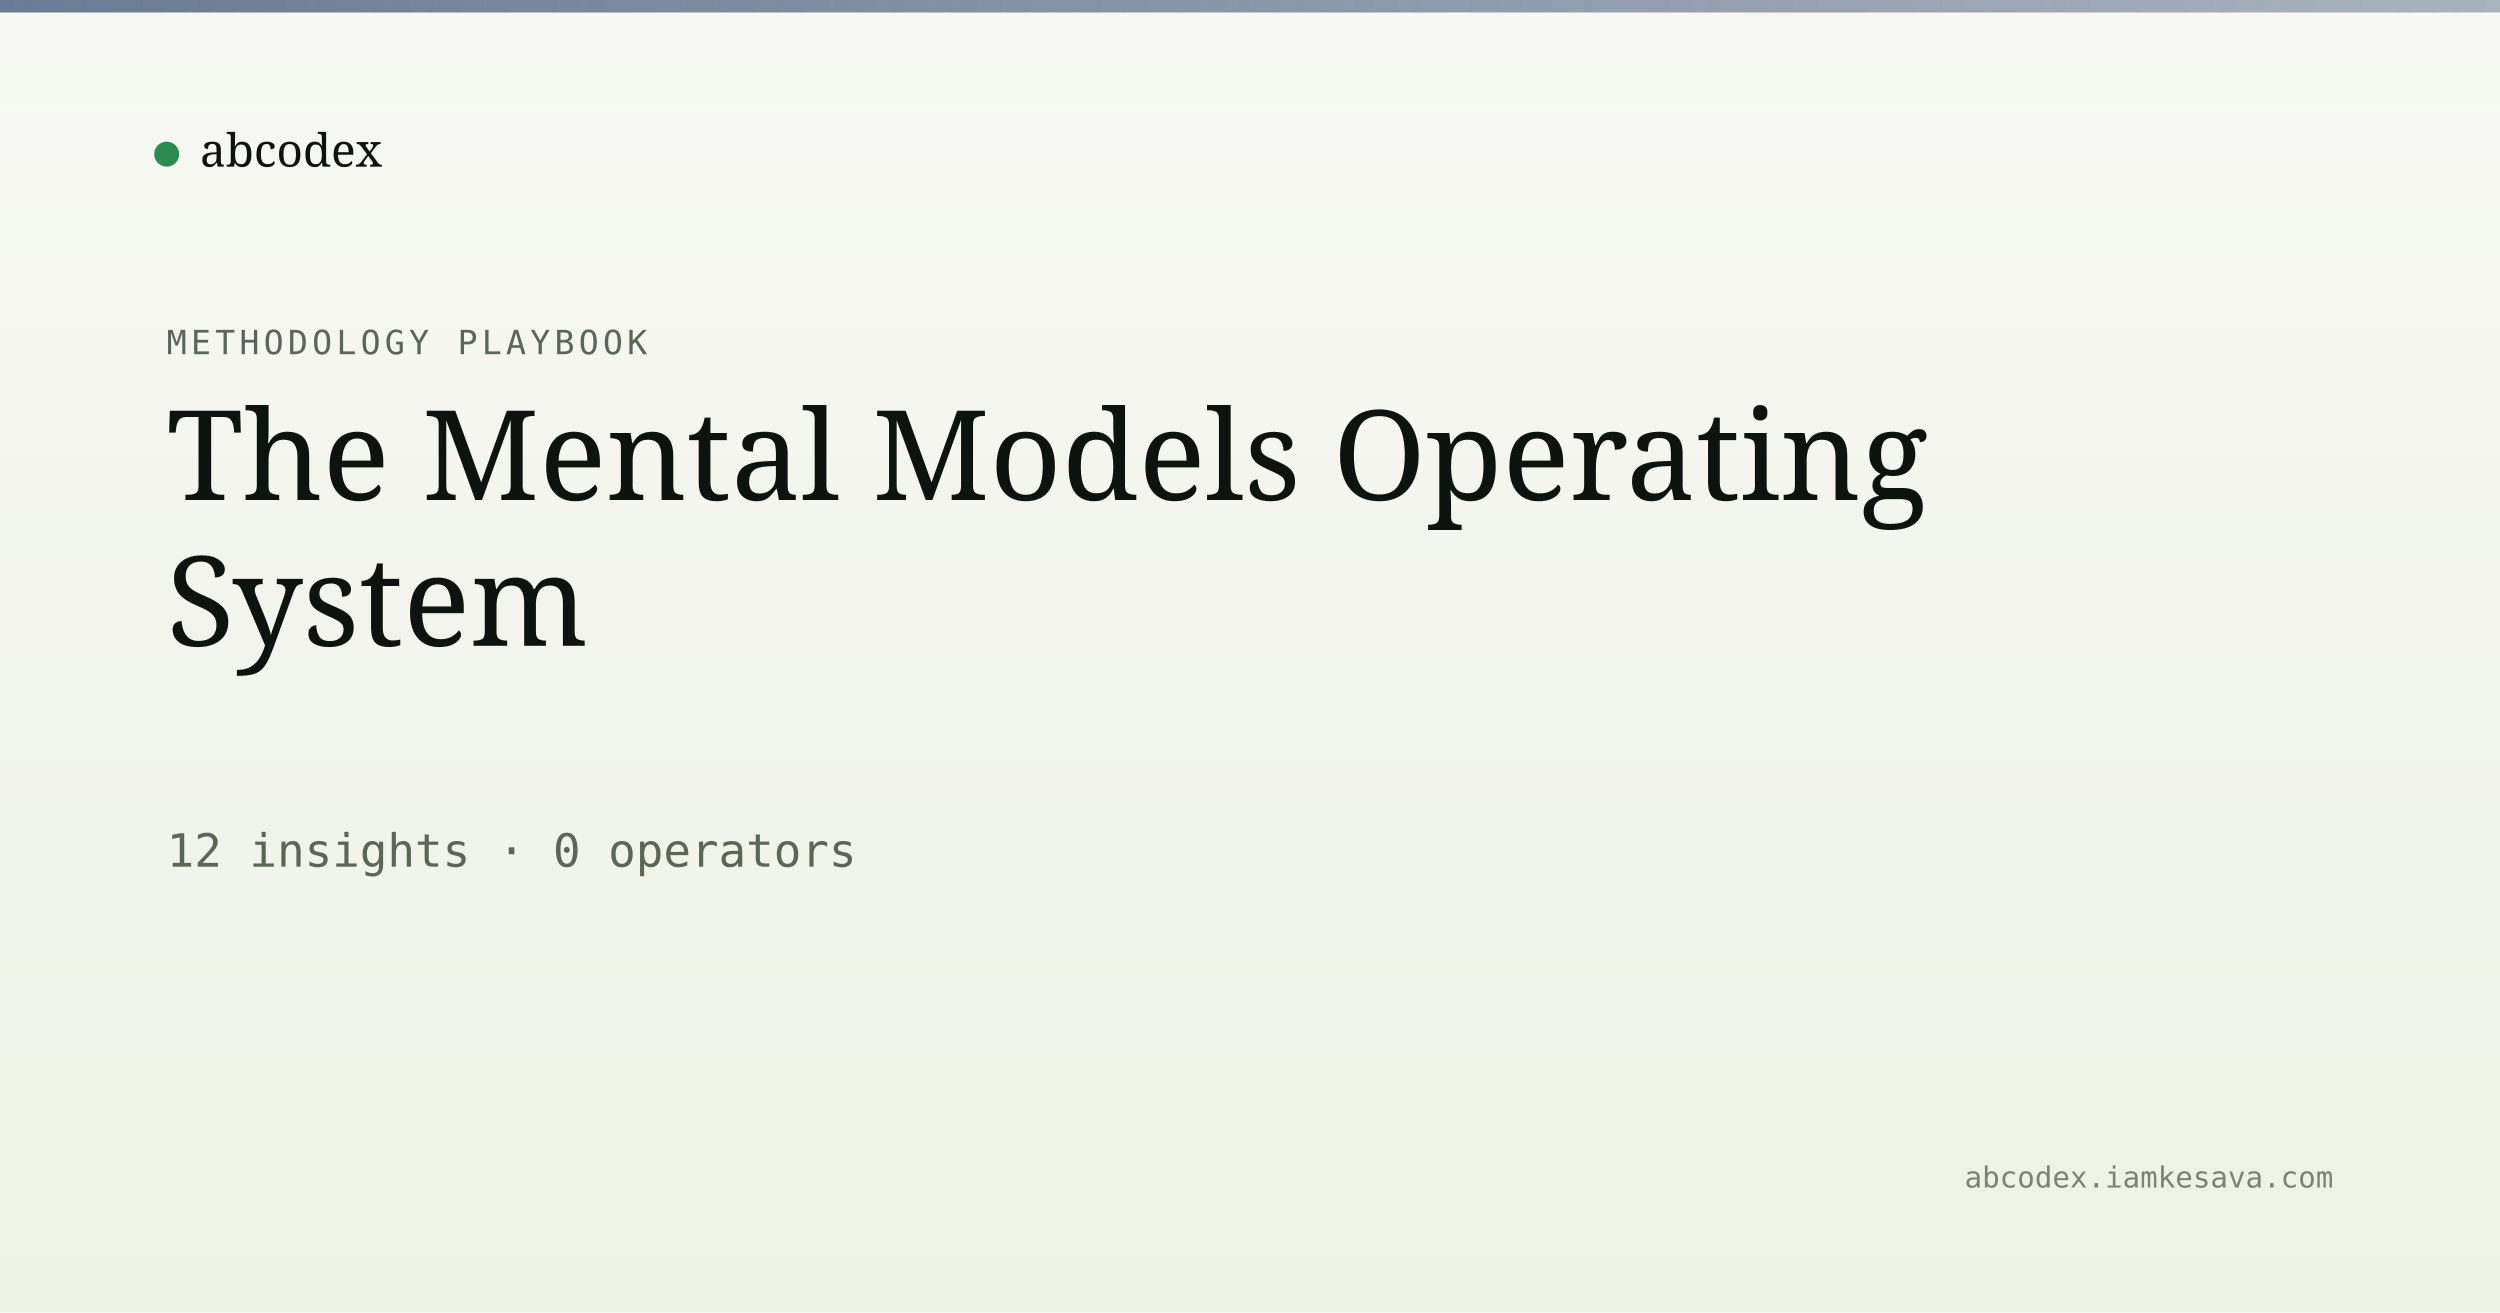
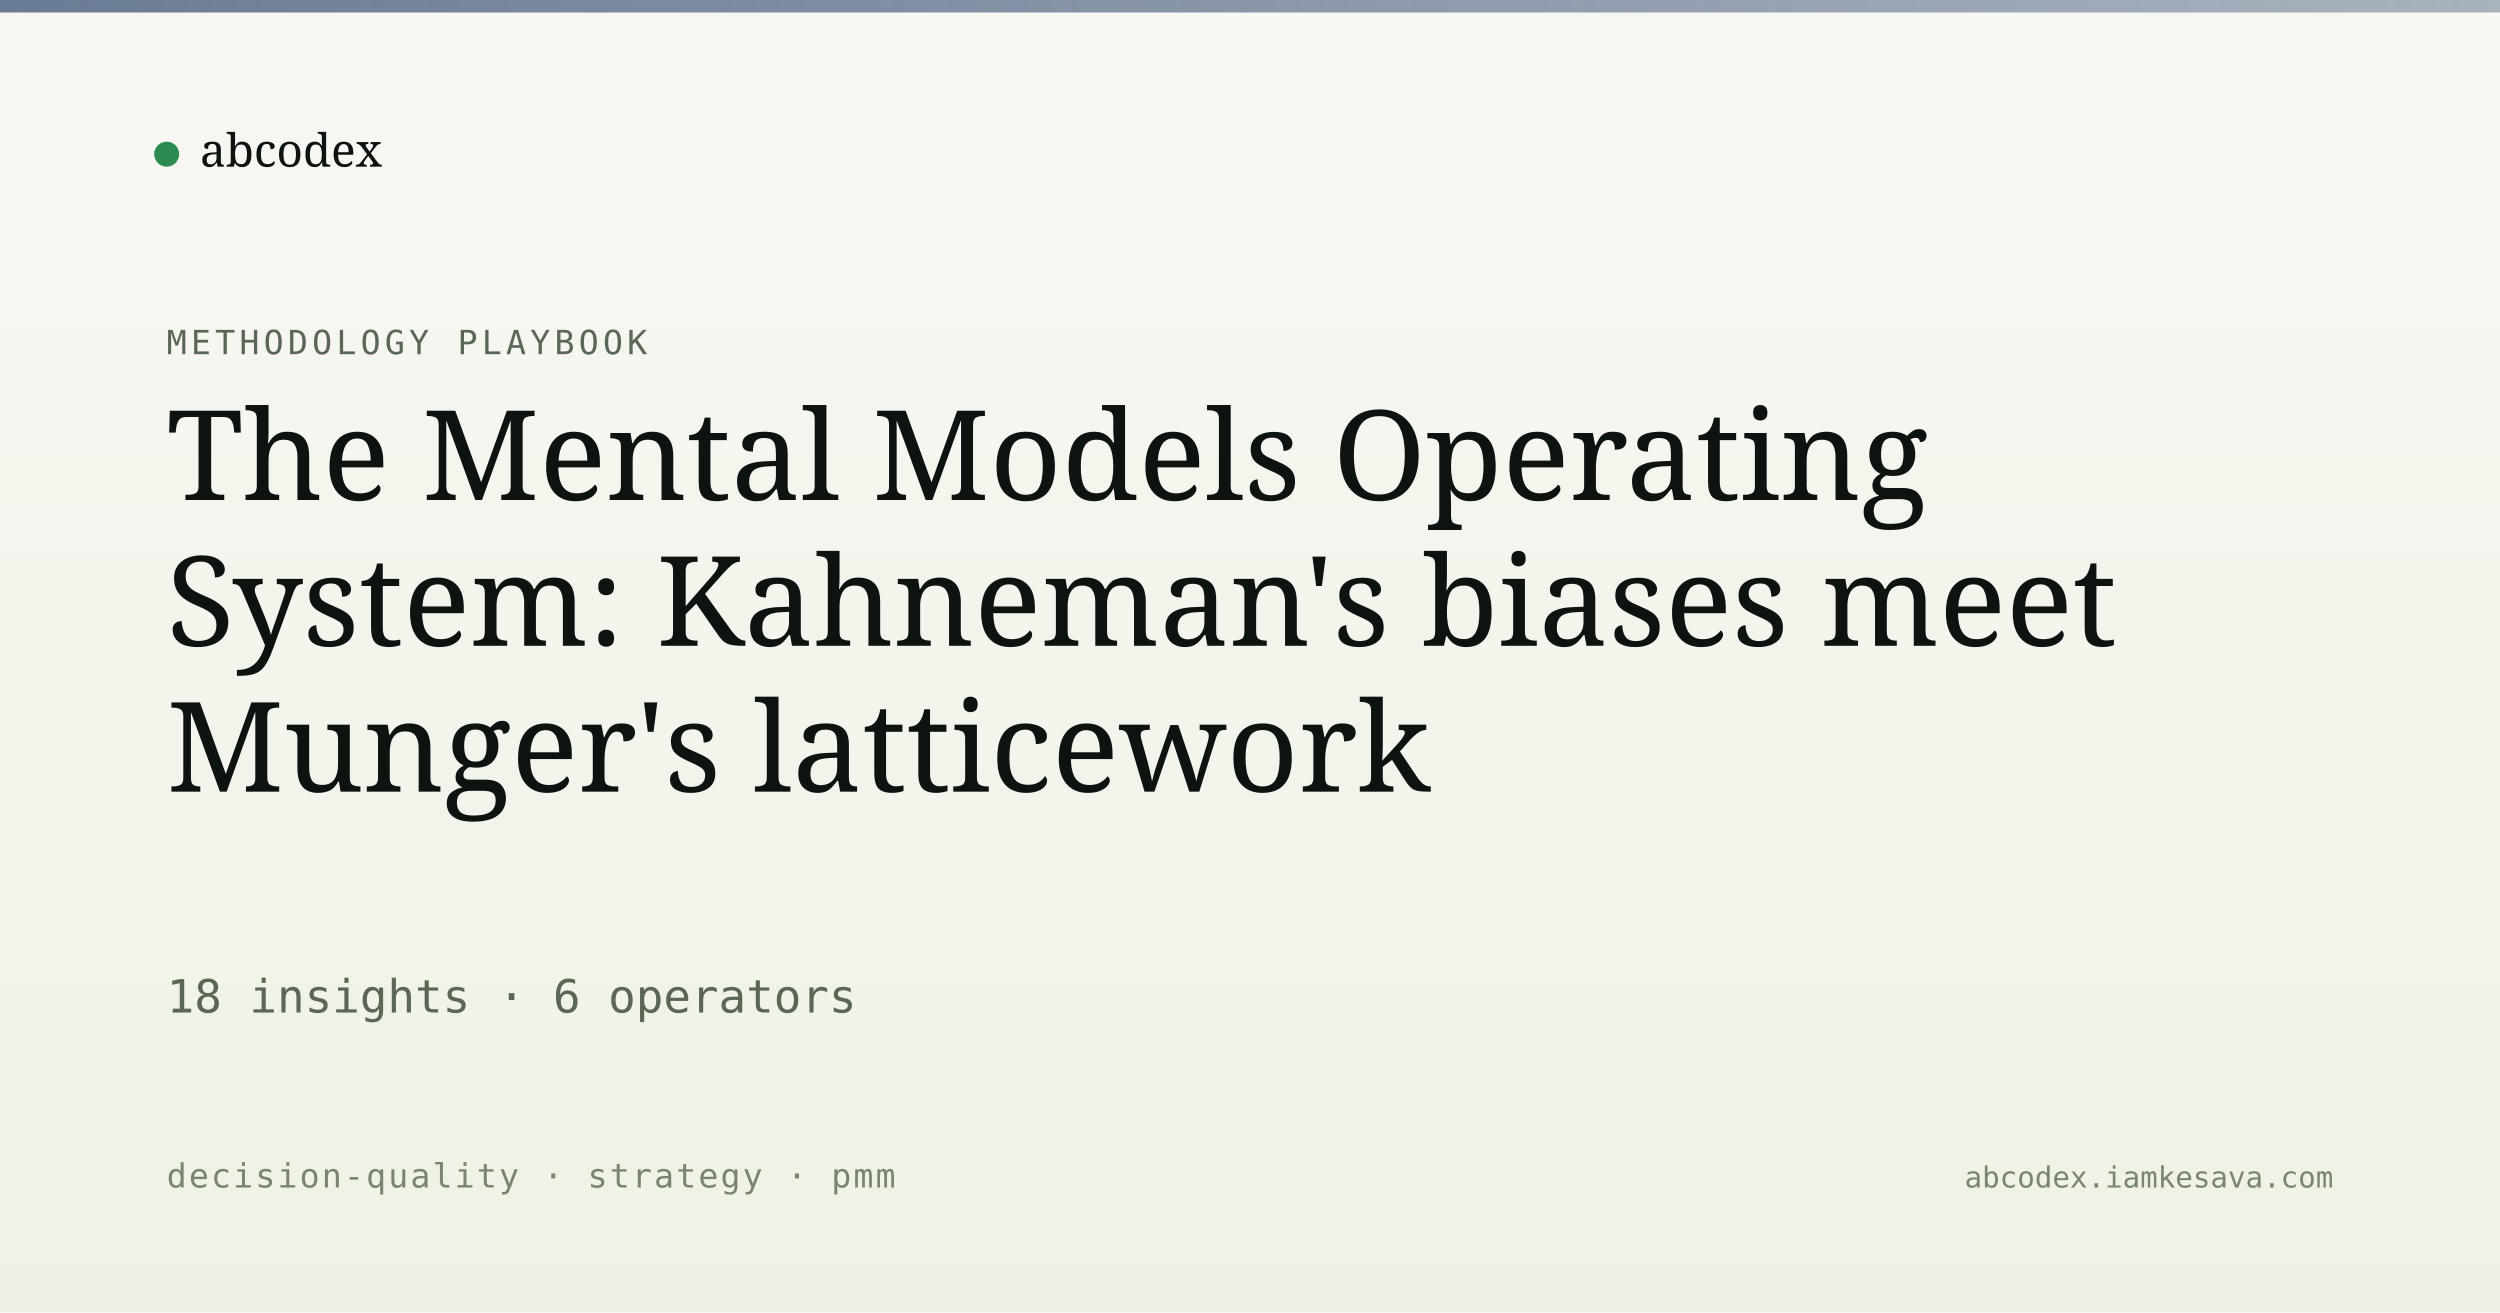
<svg xmlns="http://www.w3.org/2000/svg" viewBox="0 0 1200 630" width="1200" height="630">
  <defs>
    <linearGradient id="bg" x1="0" y1="0" x2="0" y2="1">
      <stop offset="0" stop-color="#f7f8f3" />
      <stop offset="1" stop-color="#eef2e6" />
    </linearGradient>
    <linearGradient id="band" x1="0" y1="0" x2="1" y2="0">
      <stop offset="0" stop-color="#5a6d8a" stop-opacity="0.9" />
      <stop offset="1" stop-color="#5a6d8a" stop-opacity="0.5" />
    </linearGradient>
  </defs>
  <rect width="1200" height="630" fill="url(#bg)" />
  <rect x="0" y="0" width="1200" height="6" fill="url(#band)" />
  <g transform="translate(80, 60)">
    <circle cx="0" cy="14" r="6" fill="#2c8b4f" />
    <text x="16" y="20" font-family="Newsreader, serif" font-size="22" fill="#0d1410">abcodex</text>
  </g>
  <text x="80" y="170" font-family="JetBrains Mono, monospace" font-size="16" fill="#5a6757" letter-spacing="2">METHODOLOGY PLAYBOOK</text>
  <text x="80" y="240" font-family="Newsreader, serif" font-size="60" font-weight="500" fill="#0d1410">The Mental Models Operating</text>
-   <text x="80" y="310" font-family="Newsreader, serif" font-size="60" font-weight="500" fill="#0d1410">System</text>
-   <text x="80" y="416" font-family="JetBrains Mono, monospace" font-size="22" fill="#5a6757">12 insights · 0 operators</text>
+   <text x="80" y="310" font-family="Newsreader, serif" font-size="60" font-weight="500" fill="#0d1410">System: Kahneman's biases meet</text>
+   <text x="80" y="380" font-family="Newsreader, serif" font-size="60" font-weight="500" fill="#0d1410">Munger's latticework</text>
+   <text x="80" y="486" font-family="JetBrains Mono, monospace" font-size="22" fill="#5a6757">18 insights · 6 operators</text>
+   <text x="80" y="570" font-family="JetBrains Mono, monospace" font-size="16" fill="#7a8474" letter-spacing="1">decision-quality · strategy · pmm</text>
  <text x="1120" y="570" text-anchor="end" font-family="JetBrains Mono, monospace" font-size="14" fill="#7a8474">abcodex.iamkesava.com</text>
</svg>
